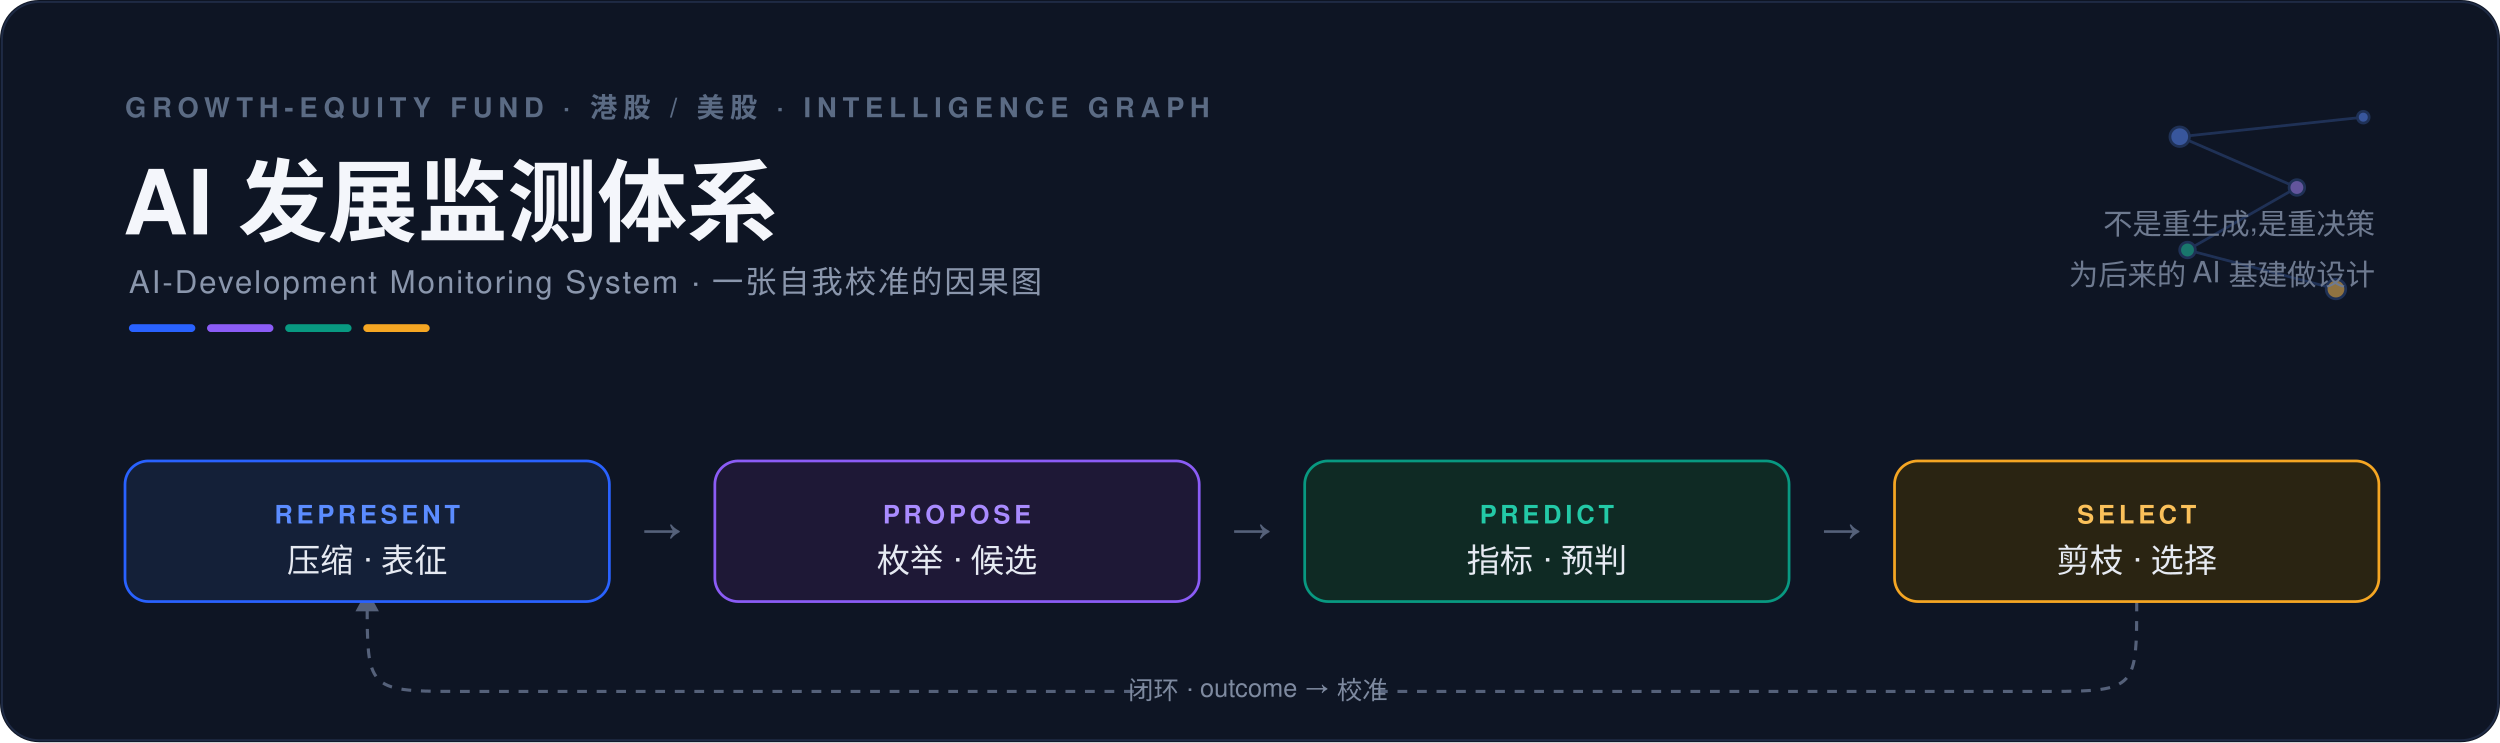
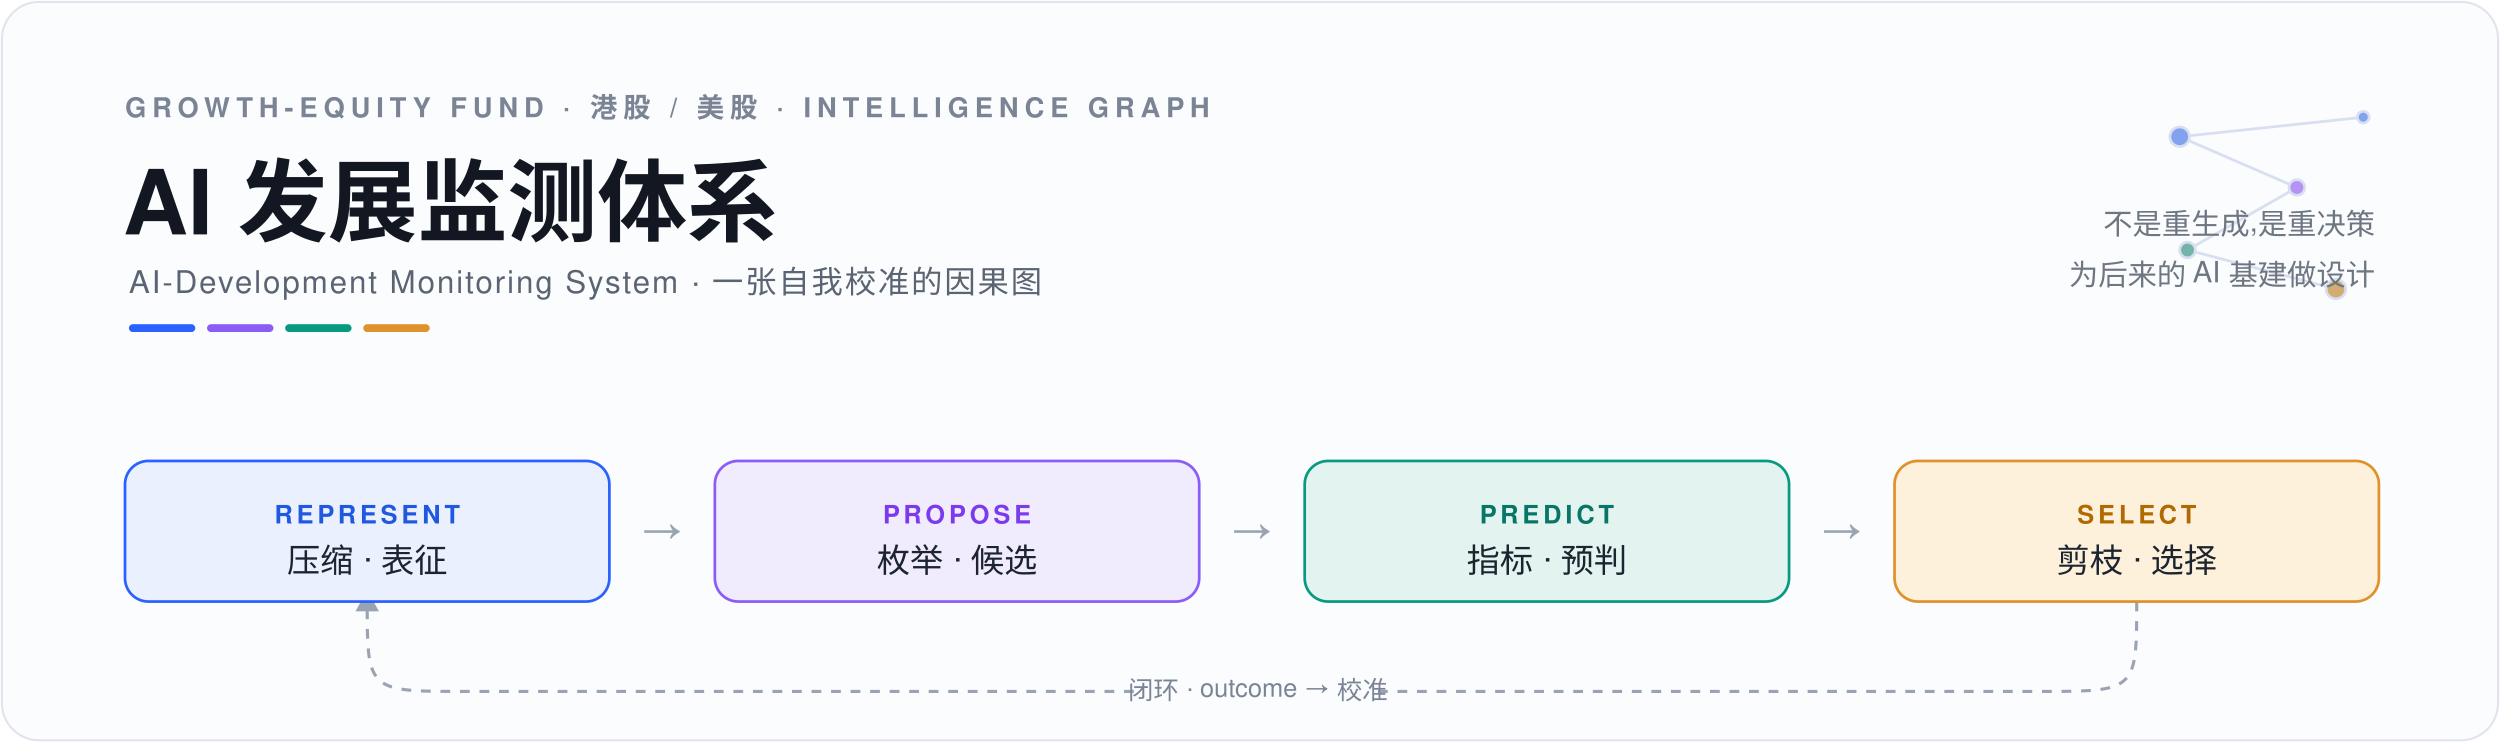
<svg xmlns="http://www.w3.org/2000/svg" viewBox="0 0 1280 380" font-family="-apple-system, BlinkMacSystemFont, 'Segoe UI', 'PingFang SC', 'Microsoft YaHei', Helvetica, Arial, sans-serif">
-   <rect width="1280" height="380" rx="20" fill="#0E1524" />
-   <rect x="1" y="1" width="1278" height="378" rx="19" fill="none" stroke="#1E2A44" stroke-width="1" />
-   <g opacity="0.55" stroke="#2E4980" stroke-width="1.4" fill="#5B8CFF">
+   <rect width="1280" height="380" rx="20" fill="#FBFCFE" />
+   <rect x="1" y="1" width="1278" height="378" rx="19" fill="none" stroke="#E0E3EB" stroke-width="1" />
+   <g opacity="0.55" stroke="#B9C6E6" stroke-width="1.4" fill="#2158E0">
    <line x1="1116" y1="70" x2="1176" y2="96" />
    <line x1="1176" y1="96" x2="1120" y2="128" />
    <line x1="1120" y1="128" x2="1196" y2="148" />
    <line x1="1116" y1="70" x2="1210" y2="60" />
    <circle cx="1116" cy="70" r="5" />
-     <circle cx="1176" cy="96" r="4" fill="#A98BFF" />
-     <circle cx="1120" cy="128" r="4" fill="#23C9A7" />
-     <circle cx="1196" cy="148" r="5" fill="#FBC15A" />
+     <circle cx="1176" cy="96" r="4" fill="#7C3AED" />
+     <circle cx="1120" cy="128" r="4" fill="#077568" />
+     <circle cx="1196" cy="148" r="5" fill="#B26A00" />
    <circle cx="1210" cy="60" r="3" />
  </g>
-   <text x="64" y="60" font-size="14" font-weight="600" letter-spacing="3" fill="#5B6B84">GROWTH-EQUITY FUND · 港股 / 美股 · INTELLIGENCE GRAPH</text>
-   <text x="63" y="120" font-size="46" font-weight="800" fill="#F4F6FB">AI 发展监测体系</text>
-   <text x="66" y="150" font-size="16" letter-spacing="1" fill="#8A96AC">AI-Development Monitoring System · 一张自我校准的因果图</text>
+   <text x="64" y="60" font-size="14" font-weight="600" letter-spacing="3" fill="#7A8494">GROWTH-EQUITY FUND · 港股 / 美股 · INTELLIGENCE GRAPH</text>
+   <text x="63" y="120" font-size="46" font-weight="800" fill="#131722">AI 发展监测体系</text>
+   <text x="66" y="150" font-size="16" letter-spacing="1" fill="#5B6472">AI-Development Monitoring System · 一张自我校准的因果图</text>
  <g>
    <rect x="66" y="166" width="34" height="4" rx="2" fill="#2962FF" />
    <rect x="106" y="166" width="34" height="4" rx="2" fill="#8B5CF6" />
    <rect x="146" y="166" width="34" height="4" rx="2" fill="#089981" />
-     <rect x="186" y="166" width="34" height="4" rx="2" fill="#F5A623" />
+     <rect x="186" y="166" width="34" height="4" rx="2" fill="#E0912B" />
  </g>
-   <path d="M1094 308 C1094 352 1094 354 1050 354 L232 354 C188 354 188 352 188 308" fill="none" stroke="#55617A" stroke-width="1.6" stroke-dasharray="5 5" />
-   <path d="M188 302 L182 313 L194 313 Z" fill="#55617A" />
-   <rect x="585" y="345" width="118" height="18" fill="#0E1524" />
-   <text x="644" y="358" text-anchor="middle" font-size="13" fill="#7E8AA0">闭环 · outcome → 校准</text>
+   <path d="M1094 308 C1094 352 1094 354 1050 354 L232 354 C188 354 188 352 188 308" fill="none" stroke="#9AA3B2" stroke-width="1.6" stroke-dasharray="5 5" />
+   <path d="M188 302 L182 313 L194 313 Z" fill="#9AA3B2" />
+   <rect x="585" y="345" width="118" height="18" fill="#FBFCFE" />
+   <text x="644" y="358" text-anchor="middle" font-size="13" fill="#7A8494">闭环 · outcome → 校准</text>
  <g>
-     <rect x="64" y="236" width="248" height="72" rx="12" fill="#142038" stroke="#2962FF" stroke-width="1.4" />
-     <text x="188" y="268" text-anchor="middle" font-size="13" font-weight="700" letter-spacing="2" fill="#5B8CFF">REPRESENT</text>
-     <text x="188" y="293" text-anchor="middle" font-size="17" fill="#E6EAF2">压缩 · 表征</text>
-     <rect x="366" y="236" width="248" height="72" rx="12" fill="#1E1836" stroke="#8B5CF6" stroke-width="1.4" />
-     <text x="490" y="268" text-anchor="middle" font-size="13" font-weight="700" letter-spacing="2" fill="#A98BFF">PROPOSE</text>
-     <text x="490" y="293" text-anchor="middle" font-size="17" fill="#E6EAF2">枚举 · 候选</text>
-     <rect x="668" y="236" width="248" height="72" rx="12" fill="#0F2A24" stroke="#089981" stroke-width="1.4" />
-     <text x="792" y="268" text-anchor="middle" font-size="13" font-weight="700" letter-spacing="2" fill="#23C9A7">PREDICT</text>
-     <text x="792" y="293" text-anchor="middle" font-size="17" fill="#E6EAF2">指标 · 预判</text>
-     <rect x="970" y="236" width="248" height="72" rx="12" fill="#2A2412" stroke="#F5A623" stroke-width="1.4" />
-     <text x="1094" y="268" text-anchor="middle" font-size="13" font-weight="700" letter-spacing="2" fill="#FBC15A">SELECT</text>
-     <text x="1094" y="293" text-anchor="middle" font-size="17" fill="#E6EAF2">剪枝 · 选择</text>
+     <rect x="64" y="236" width="248" height="72" rx="12" fill="#EAF0FE" stroke="#2962FF" stroke-width="1.4" />
+     <text x="188" y="268" text-anchor="middle" font-size="13" font-weight="700" letter-spacing="2" fill="#2158E0">REPRESENT</text>
+     <text x="188" y="293" text-anchor="middle" font-size="17" fill="#1C2430">压缩 · 表征</text>
+     <rect x="366" y="236" width="248" height="72" rx="12" fill="#F1EBFE" stroke="#8B5CF6" stroke-width="1.4" />
+     <text x="490" y="268" text-anchor="middle" font-size="13" font-weight="700" letter-spacing="2" fill="#7C3AED">PROPOSE</text>
+     <text x="490" y="293" text-anchor="middle" font-size="17" fill="#1C2430">枚举 · 候选</text>
+     <rect x="668" y="236" width="248" height="72" rx="12" fill="#E3F4F0" stroke="#089981" stroke-width="1.4" />
+     <text x="792" y="268" text-anchor="middle" font-size="13" font-weight="700" letter-spacing="2" fill="#077568">PREDICT</text>
+     <text x="792" y="293" text-anchor="middle" font-size="17" fill="#1C2430">指标 · 预判</text>
+     <rect x="970" y="236" width="248" height="72" rx="12" fill="#FDF1DC" stroke="#E0912B" stroke-width="1.4" />
+     <text x="1094" y="268" text-anchor="middle" font-size="13" font-weight="700" letter-spacing="2" fill="#B26A00">SELECT</text>
+     <text x="1094" y="293" text-anchor="middle" font-size="17" fill="#1C2430">剪枝 · 选择</text>
  </g>
-   <g fill="#55617A" font-size="22">
+   <g fill="#9AA3B2" font-size="22">
    <text x="339" y="279" text-anchor="middle">→</text>
    <text x="641" y="279" text-anchor="middle">→</text>
    <text x="943" y="279" text-anchor="middle">→</text>
  </g>
-   <text x="1216" y="120" text-anchor="end" font-size="15" fill="#6E7A90">不是重生成,是重决策</text>
-   <text x="1216" y="146" text-anchor="end" font-size="15" fill="#6E7A90">为后来的 AI 基建做设计</text>
+   <text x="1216" y="120" text-anchor="end" font-size="15" fill="#6E7681">不是重生成,是重决策</text>
+   <text x="1216" y="146" text-anchor="end" font-size="15" fill="#6E7681">为后来的 AI 基建做设计</text>
</svg>
